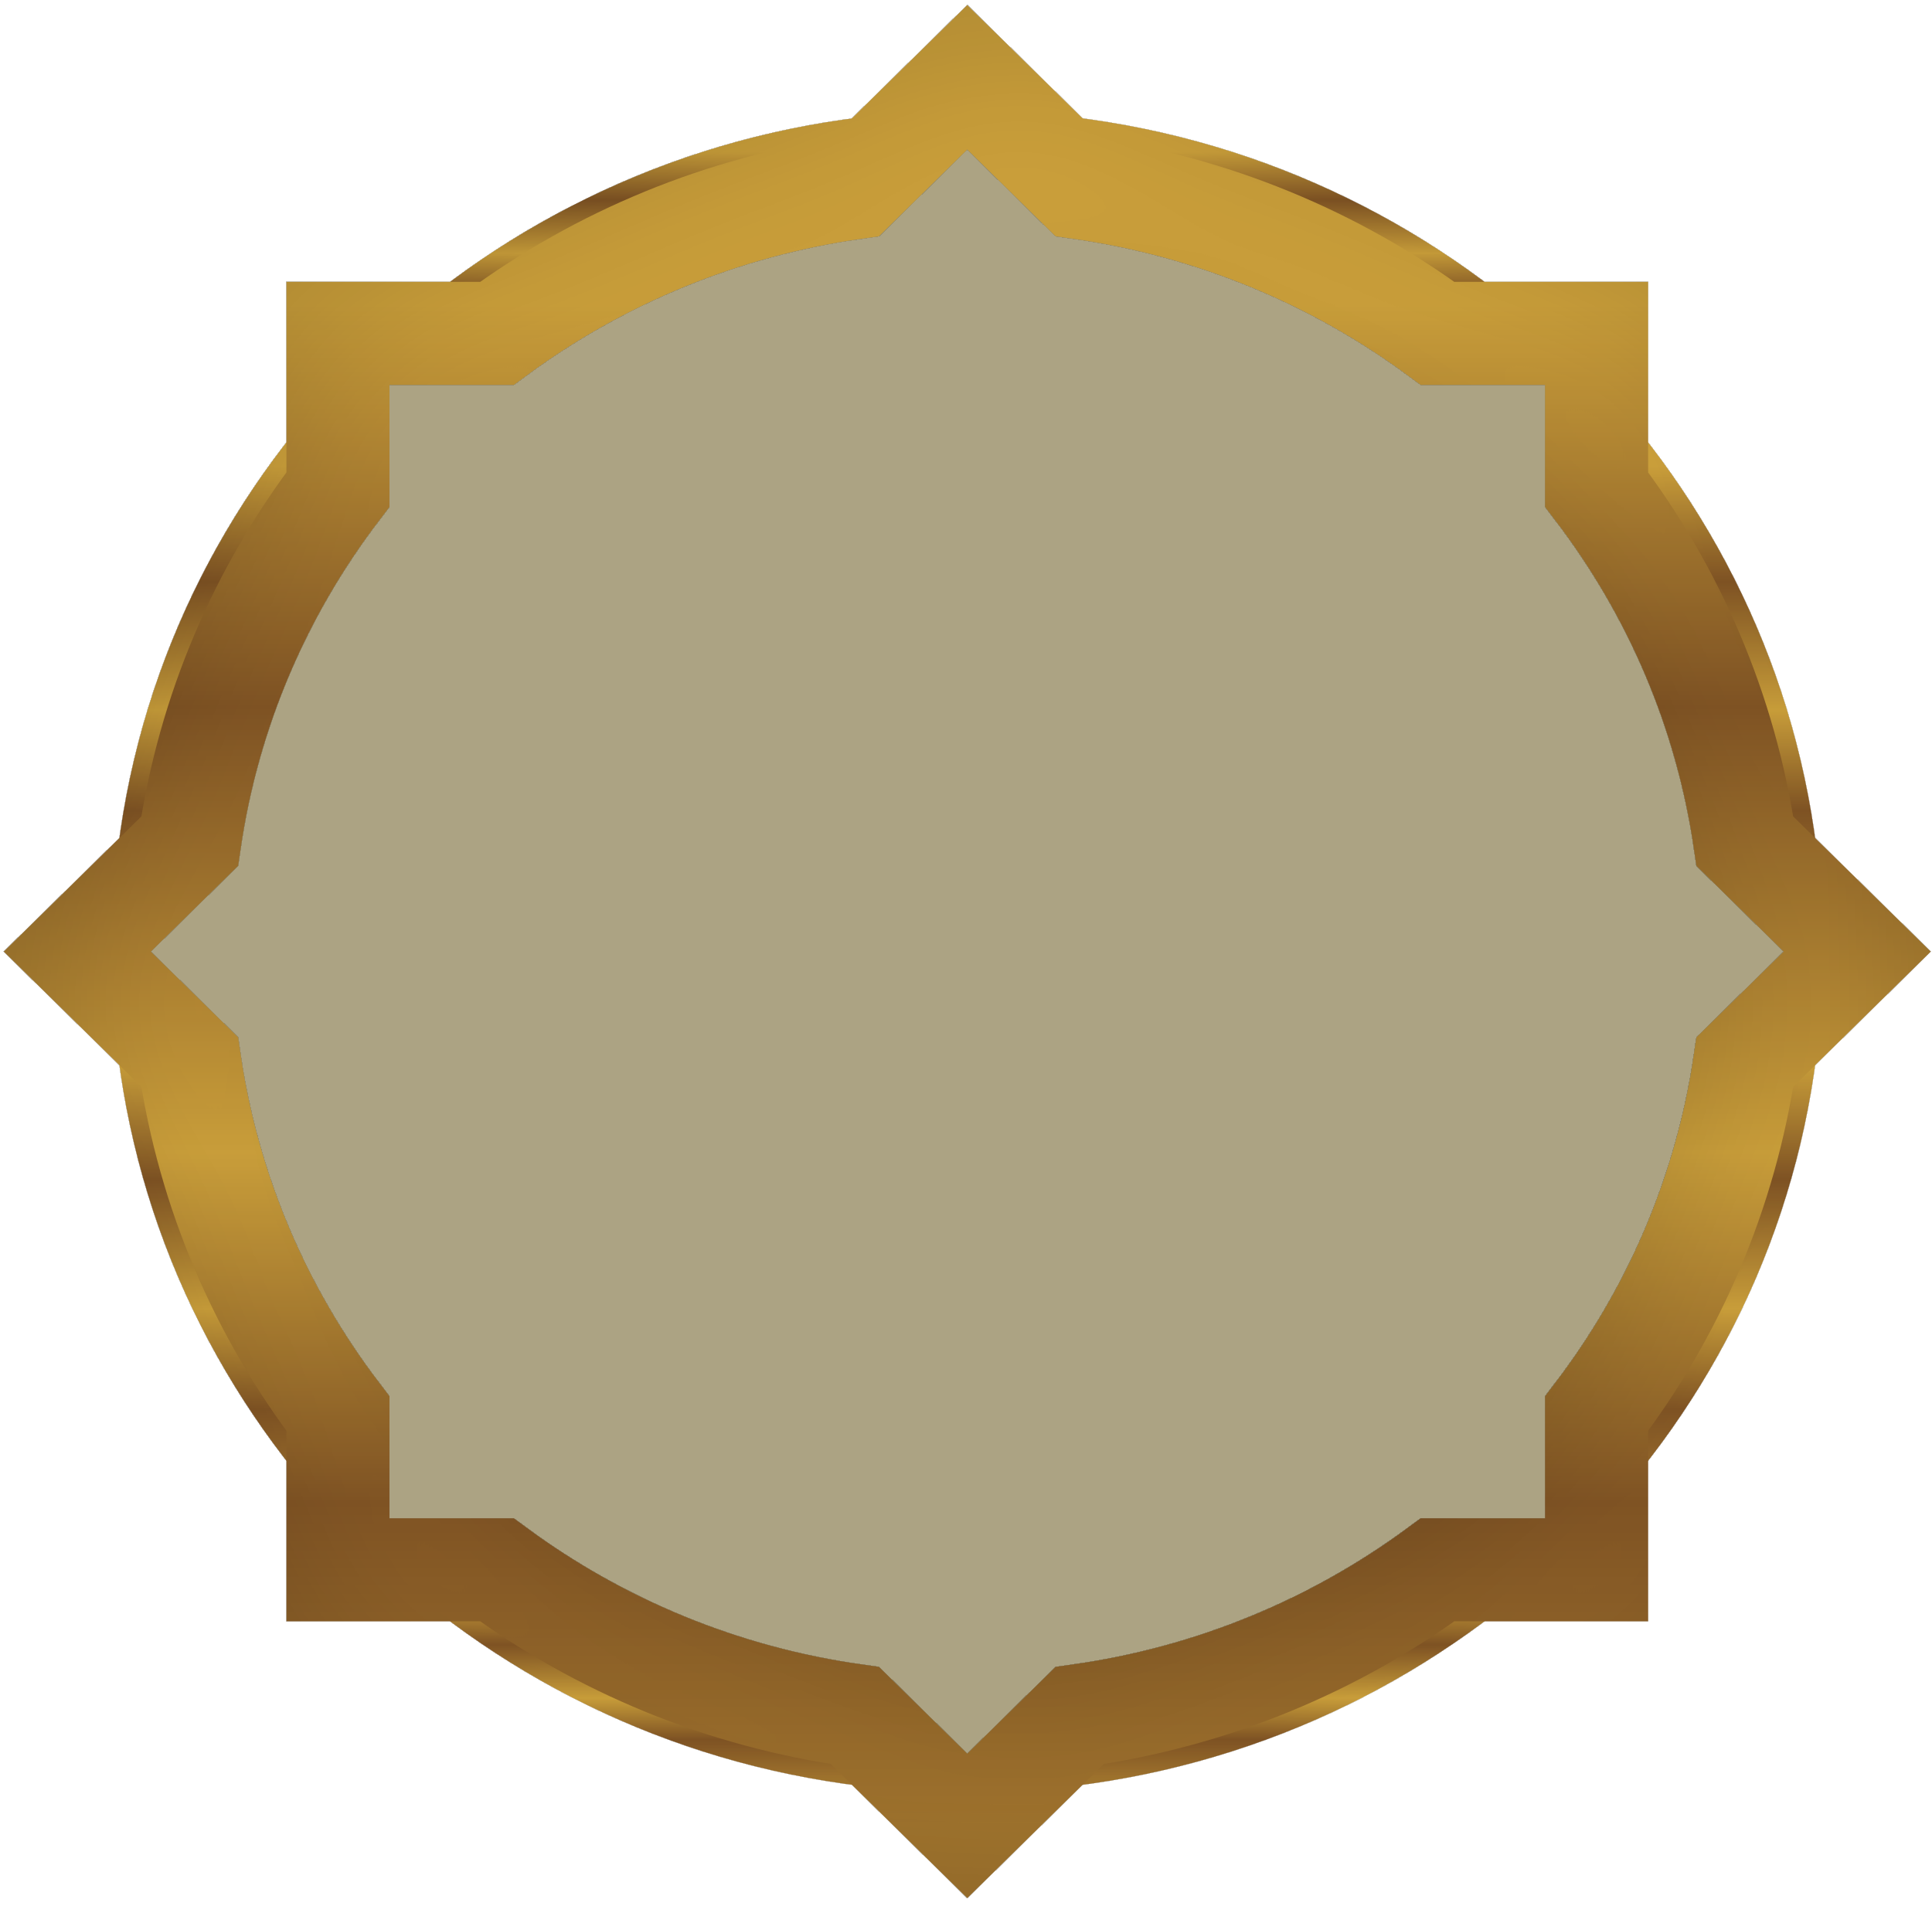
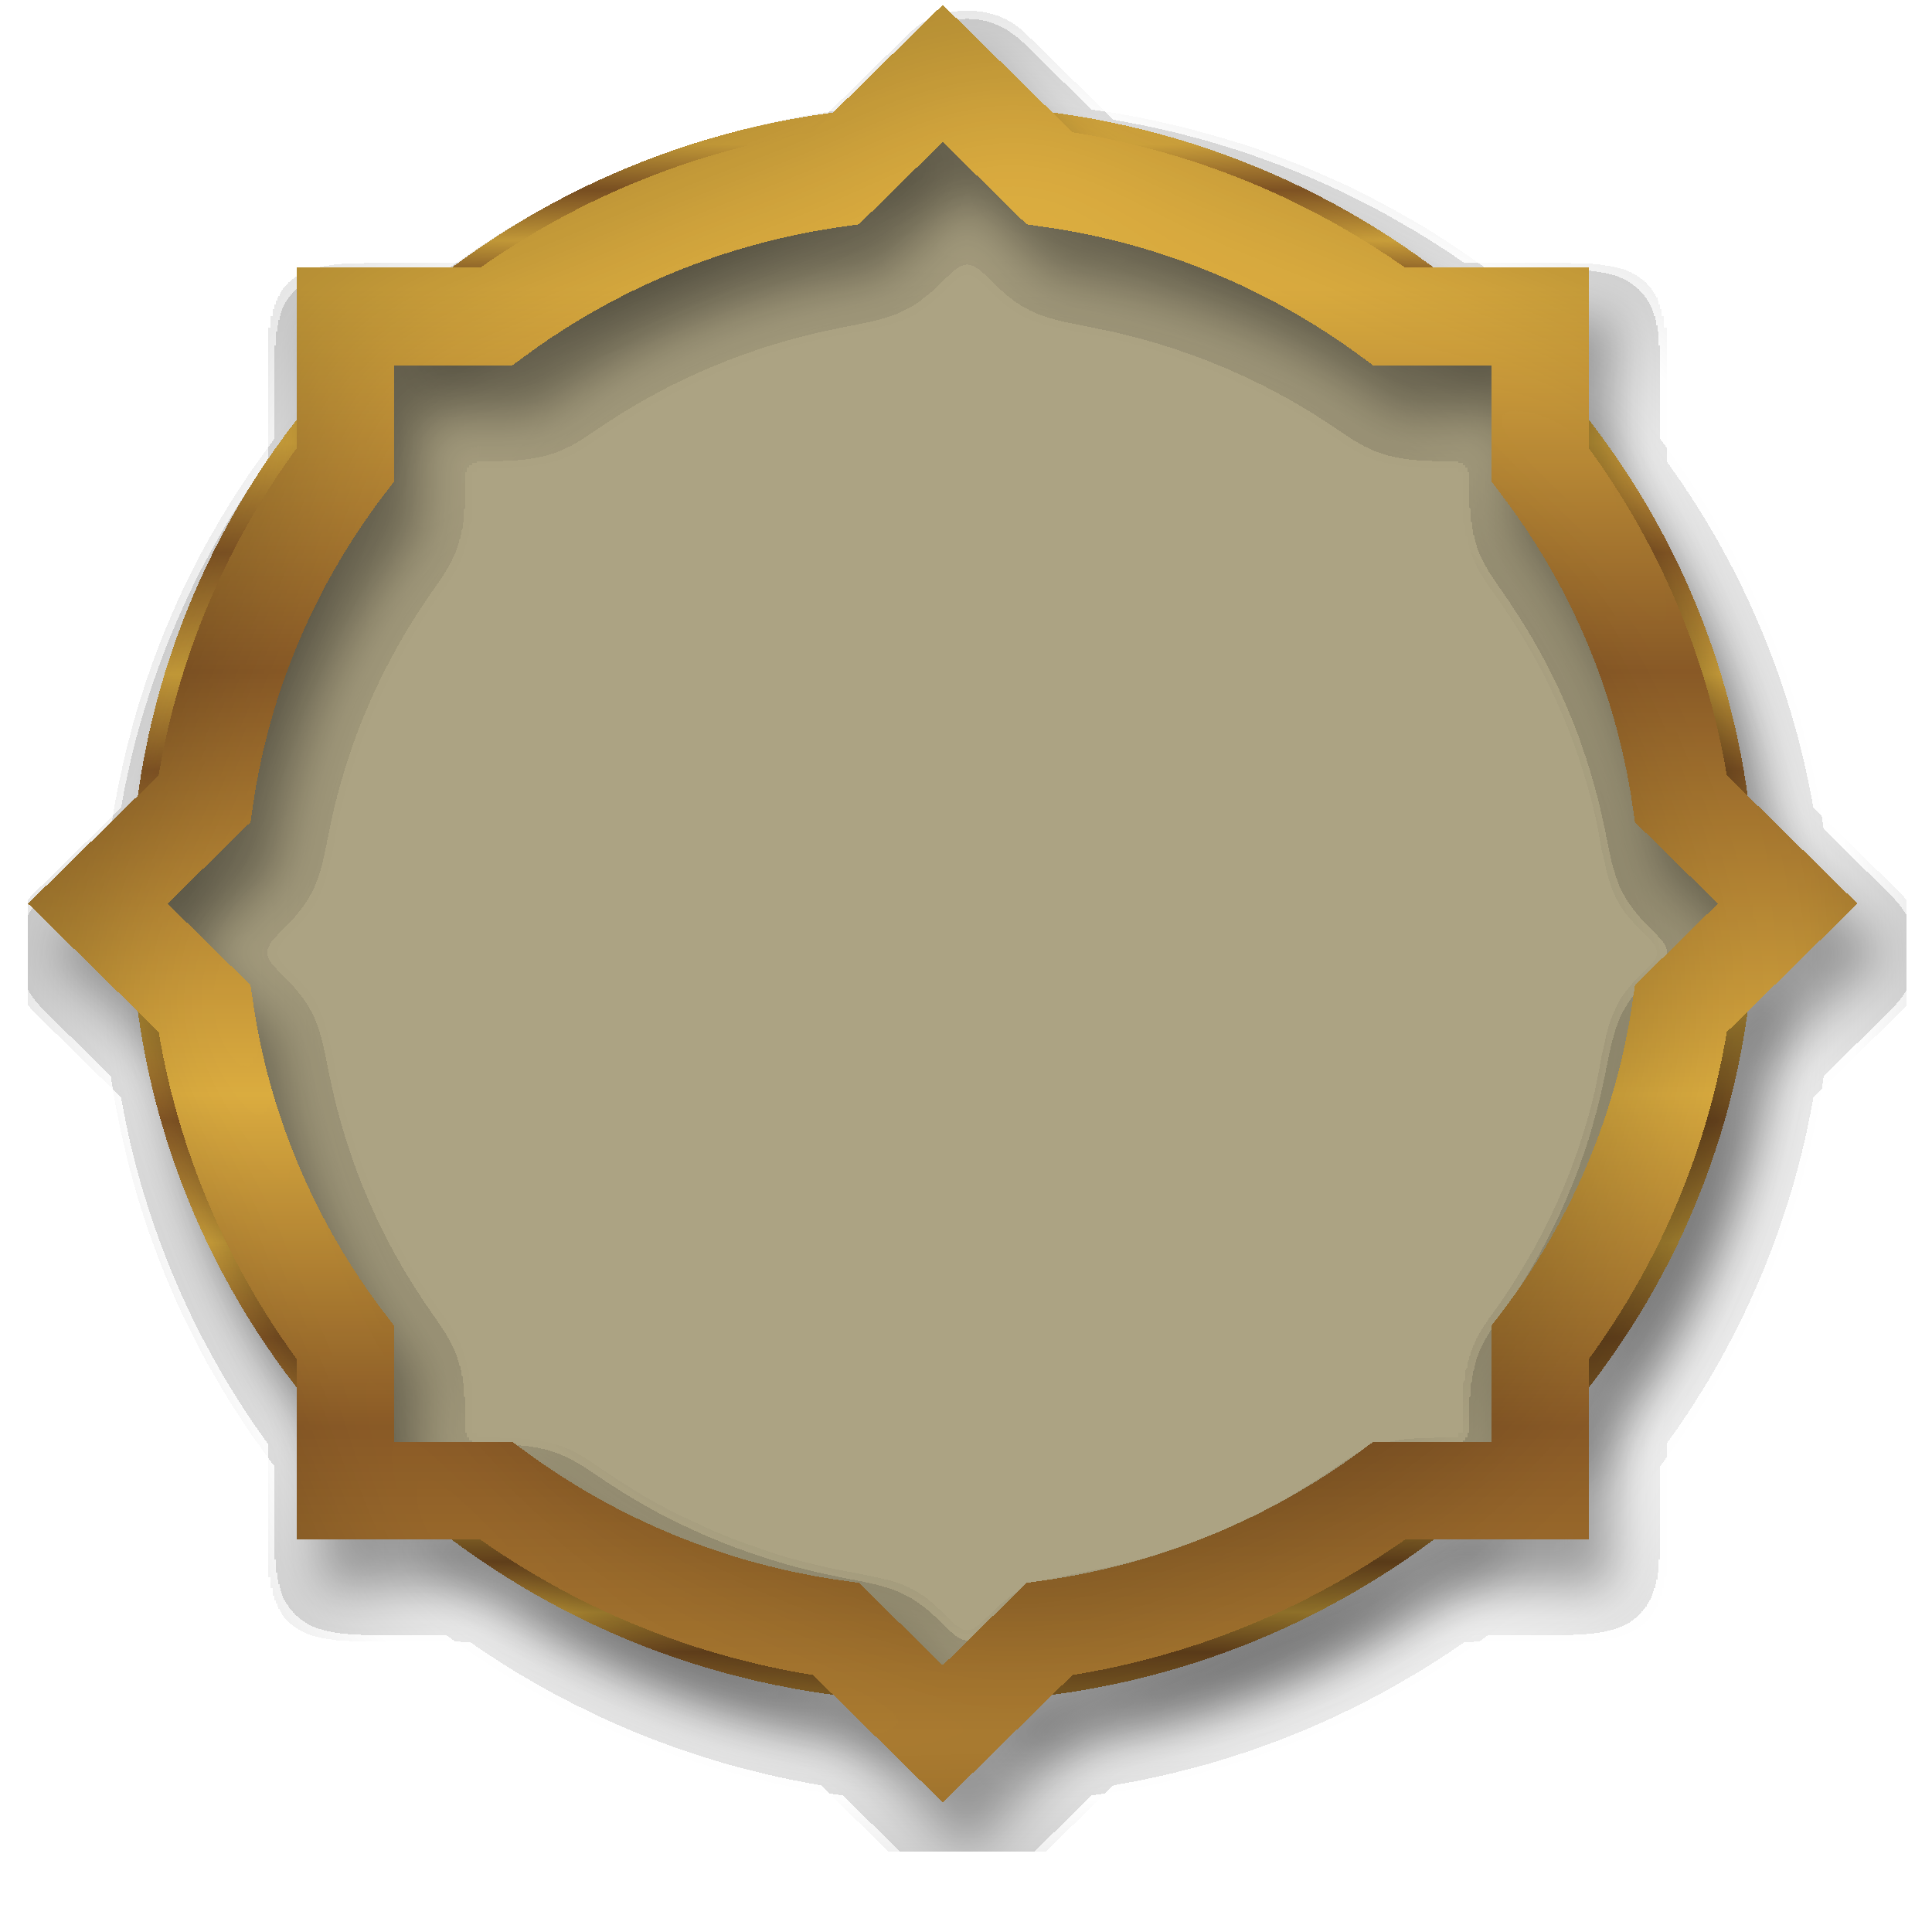
- <svg xmlns="http://www.w3.org/2000/svg" width="150" height="148" viewBox="0 0 150 148" fill="none">
-   <path d="M139.766 73.88C139.766 109.522 110.556 138.424 74.512 138.424C38.468 138.424 9.258 109.522 9.258 73.88C9.258 38.238 38.468 9.335 74.512 9.335C110.556 9.335 139.766 38.238 139.766 73.88Z" fill="#635115" fill-opacity="0.53" stroke="url(#paint0_linear_823387_1842)" />
+ <svg xmlns="http://www.w3.org/2000/svg" width="158" height="156" viewBox="0 0 158 156" fill="none">
+   <path d="M141.766 73.88C141.766 109.522 112.556 138.424 76.512 138.424C40.468 138.424 11.258 109.522 11.258 73.88C11.258 38.238 40.468 9.335 76.512 9.335C112.556 9.335 141.766 38.238 141.766 73.88Z" fill="#635115" fill-opacity="0.53" stroke="url(#paint0_linear_823387_1842)" />
  <g filter="url(#filter0_i_823387_1842)">
-     <path d="M123.96 116.655C133.482 106.158 139.553 92.569 140.42 77.612Z" fill="#D4AF37" fill-opacity="0.76" />
-     <path d="M123.96 116.655C133.482 106.158 139.553 92.569 140.42 77.612" stroke="url(#paint1_linear_823387_1842)" stroke-width="2" stroke-miterlimit="10" />
-     <path d="M31.59 121.915C42.276 131.272 56.096 137.238 71.317 138.09Z" fill="#D4AF37" fill-opacity="0.76" />
-     <path d="M31.59 121.915C42.276 131.272 56.096 137.238 71.317 138.09" stroke="url(#paint2_linear_823387_1842)" stroke-width="2" stroke-miterlimit="10" />
-     <path d="M9.778 70.184C10.646 55.227 16.716 41.642 26.239 31.145Z" fill="#D4AF37" fill-opacity="0.76" />
-     <path d="M9.778 70.184C10.646 55.227 16.716 41.642 26.239 31.145" stroke="url(#paint3_linear_823387_1842)" stroke-width="2" stroke-miterlimit="10" />
-     <path d="M78.883 9.712C94.104 10.564 107.924 16.529 118.61 25.887Z" fill="#D4AF37" fill-opacity="0.76" />
-     <path d="M78.883 9.712C94.104 10.564 107.924 16.529 118.61 25.887" stroke="url(#paint4_linear_823387_1842)" stroke-width="2" stroke-miterlimit="10" />
-     <path d="M71.315 9.719C56.094 10.567 42.278 16.532 31.592 25.889Z" fill="#D4AF37" fill-opacity="0.76" />
-     <path d="M71.315 9.719C56.094 10.567 42.278 16.532 31.592 25.889" stroke="url(#paint5_linear_823387_1842)" stroke-width="2" stroke-miterlimit="10" />
-     <path d="M9.778 77.619C10.646 92.576 16.716 106.161 26.239 116.657Z" fill="#D4AF37" fill-opacity="0.76" />
-     <path d="M9.778 77.619C10.646 92.576 16.716 106.161 26.239 116.657" stroke="url(#paint6_linear_823387_1842)" stroke-width="2" stroke-miterlimit="10" />
-     <path d="M78.883 138.09C94.104 137.238 107.924 131.272 118.61 121.915Z" fill="#D4AF37" fill-opacity="0.76" />
-     <path d="M78.883 138.09C94.104 137.238 107.924 131.272 118.61 121.915" stroke="url(#paint7_linear_823387_1842)" stroke-width="2" stroke-miterlimit="10" />
-     <path d="M123.96 31.145C133.482 41.642 139.553 55.231 140.42 70.188Z" fill="#D4AF37" fill-opacity="0.76" />
-     <path d="M123.96 31.145C133.482 41.642 139.553 55.231 140.42 70.188" stroke="url(#paint8_linear_823387_1842)" stroke-width="2" stroke-miterlimit="10" />
-     <path d="M123.959 121.913V109.788C129.932 101.947 133.993 92.619 135.474 82.472L144.197 73.9L135.474 65.329C133.993 55.181 129.932 45.853 123.959 38.013V25.887H111.619C103.641 20.017 94.148 16.027 83.822 14.572L75.099 6L66.376 14.572C56.049 16.027 46.556 20.017 38.578 25.887H26.238V38.013C20.265 45.853 16.204 55.181 14.723 65.329L6 73.9L14.723 82.472C16.204 92.619 20.265 101.947 26.238 109.788V121.913H38.578C46.556 127.783 56.049 131.774 66.376 133.229L75.099 141.8L83.822 133.229C94.148 131.774 103.641 127.783 111.619 121.913H123.959Z" stroke="url(#paint9_linear_823387_1842)" stroke-width="8" stroke-miterlimit="10" />
+     <g filter="url(#filter1_d_823387_1842)">
+       <path d="M125.96 116.655C135.482 106.158 141.553 92.569 142.42 77.612Z" fill="#D4AF37" fill-opacity="0.76" shape-rendering="crispEdges" />
+       <path d="M125.96 116.655C135.482 106.158 141.553 92.569 142.42 77.612" stroke="url(#paint1_linear_823387_1842)" stroke-width="2" stroke-miterlimit="10" shape-rendering="crispEdges" />
+     </g>
+     <g filter="url(#filter2_d_823387_1842)">
+       <path d="M33.59 121.915C44.276 131.272 58.096 137.238 73.317 138.09Z" fill="#D4AF37" fill-opacity="0.76" shape-rendering="crispEdges" />
+       <path d="M33.59 121.915C44.276 131.272 58.096 137.238 73.317 138.09" stroke="url(#paint2_linear_823387_1842)" stroke-width="2" stroke-miterlimit="10" shape-rendering="crispEdges" />
+     </g>
+     <g filter="url(#filter3_d_823387_1842)">
+       <path d="M11.778 70.184C12.646 55.227 18.716 41.642 28.239 31.145Z" fill="#D4AF37" fill-opacity="0.76" shape-rendering="crispEdges" />
+       <path d="M11.778 70.184C12.646 55.227 18.716 41.642 28.239 31.145" stroke="url(#paint3_linear_823387_1842)" stroke-width="2" stroke-miterlimit="10" shape-rendering="crispEdges" />
+     </g>
+     <g filter="url(#filter4_d_823387_1842)">
+       <path d="M80.883 9.712C96.104 10.564 109.924 16.529 120.61 25.887Z" fill="#D4AF37" fill-opacity="0.76" shape-rendering="crispEdges" />
+       <path d="M80.883 9.712C96.104 10.564 109.924 16.529 120.61 25.887" stroke="url(#paint4_linear_823387_1842)" stroke-width="2" stroke-miterlimit="10" shape-rendering="crispEdges" />
+     </g>
+     <g filter="url(#filter5_d_823387_1842)">
+       <path d="M73.315 9.719C58.094 10.567 44.278 16.532 33.592 25.889Z" fill="#D4AF37" fill-opacity="0.76" shape-rendering="crispEdges" />
+       <path d="M73.315 9.719C58.094 10.567 44.278 16.532 33.592 25.889" stroke="url(#paint5_linear_823387_1842)" stroke-width="2" stroke-miterlimit="10" shape-rendering="crispEdges" />
+     </g>
+     <g filter="url(#filter6_d_823387_1842)">
+       <path d="M11.778 77.619C12.646 92.576 18.716 106.161 28.239 116.657Z" fill="#D4AF37" fill-opacity="0.76" shape-rendering="crispEdges" />
+       <path d="M11.778 77.619C12.646 92.576 18.716 106.161 28.239 116.657" stroke="url(#paint6_linear_823387_1842)" stroke-width="2" stroke-miterlimit="10" shape-rendering="crispEdges" />
+     </g>
+     <g filter="url(#filter7_d_823387_1842)">
+       <path d="M80.883 138.09C96.104 137.238 109.924 131.272 120.61 121.915Z" fill="#D4AF37" fill-opacity="0.76" shape-rendering="crispEdges" />
+       <path d="M80.883 138.09C96.104 137.238 109.924 131.272 120.61 121.915" stroke="url(#paint7_linear_823387_1842)" stroke-width="2" stroke-miterlimit="10" shape-rendering="crispEdges" />
+     </g>
+     <g filter="url(#filter8_d_823387_1842)">
+       <path d="M125.96 31.145C135.482 41.642 141.553 55.231 142.42 70.188Z" fill="#D4AF37" fill-opacity="0.76" shape-rendering="crispEdges" />
+       <path d="M125.96 31.145C135.482 41.642 141.553 55.231 142.42 70.188" stroke="url(#paint8_linear_823387_1842)" stroke-width="2" stroke-miterlimit="10" shape-rendering="crispEdges" />
+     </g>
+     <g filter="url(#filter9_d_823387_1842)">
+       <path d="M125.959 121.913V109.788C131.932 101.947 135.993 92.619 137.474 82.472L146.197 73.9L137.474 65.329C135.993 55.181 131.932 45.853 125.959 38.013V25.887H113.619C105.641 20.017 96.148 16.027 85.822 14.572L77.099 6L68.376 14.572C58.049 16.027 48.556 20.017 40.578 25.887H28.238V38.013C22.265 45.853 18.204 55.181 16.723 65.329L8 73.9L16.723 82.472C18.204 92.619 22.265 101.947 28.238 109.788V121.913H40.578C48.556 127.783 58.049 131.774 68.376 133.229L77.099 141.8L85.822 133.229C96.148 131.774 105.641 127.783 113.619 121.913H125.959Z" stroke="url(#paint9_linear_823387_1842)" stroke-width="8" stroke-miterlimit="10" shape-rendering="crispEdges" />
+     </g>
  </g>
  <defs>
-     <filter id="filter0_i_823387_1842" x="0.293" y="0.392" width="153.611" height="151.017" filterUnits="userSpaceOnUse" color-interpolation-filters="sRGB">
+     <filter id="filter0_i_823387_1842" x="2.293" y="0.392" width="153.611" height="151.017" filterUnits="userSpaceOnUse" color-interpolation-filters="sRGB">
      <feFlood flood-opacity="0" result="BackgroundImageFix" />
      <feBlend mode="normal" in="SourceGraphic" in2="BackgroundImageFix" result="shape" />
      <feColorMatrix in="SourceAlpha" type="matrix" values="0 0 0 0 0 0 0 0 0 0 0 0 0 0 0 0 0 0 127 0" result="hardAlpha" />
      <feOffset dx="4" dy="4" />
      <feGaussianBlur stdDeviation="8.5" />
      <feComposite in2="hardAlpha" operator="arithmetic" k2="-1" k3="1" />
      <feColorMatrix type="matrix" values="0 0 0 0 0 0 0 0 0 0 0 0 0 0 0 0 0 0 0.25 0" />
      <feBlend mode="normal" in2="shape" result="effect1_innerShadow_823387_1842" />
    </filter>
-     <linearGradient id="paint0_linear_823387_1842" x1="74.512" y1="138.915" x2="74.512" y2="8.835" gradientUnits="userSpaceOnUse">
-       <stop stop-color="#B88534" />
-       <stop offset="0.185" stop-color="#936029" />
-       <stop offset="0.385" stop-color="#E9B743" />
-       <stop offset="0.64" stop-color="#936029" />
-       <stop offset="0.87" stop-color="#E9B743" />
-     </linearGradient>
-     <linearGradient id="paint1_linear_823387_1842" x1="132.19" y1="116.652" x2="132.19" y2="77.612" gradientUnits="userSpaceOnUse">
-       <stop stop-color="#B88534" />
-       <stop offset="0.185" stop-color="#936029" />
-       <stop offset="0.385" stop-color="#E9B743" />
-       <stop offset="0.64" stop-color="#936029" />
-       <stop offset="0.87" stop-color="#E9B743" />
-     </linearGradient>
-     <linearGradient id="paint2_linear_823387_1842" x1="51.453" y1="138.089" x2="51.453" y2="121.915" gradientUnits="userSpaceOnUse">
-       <stop stop-color="#B88534" />
-       <stop offset="0.185" stop-color="#936029" />
-       <stop offset="0.385" stop-color="#E9B743" />
-       <stop offset="0.64" stop-color="#936029" />
-       <stop offset="0.87" stop-color="#E9B743" />
-     </linearGradient>
-     <linearGradient id="paint3_linear_823387_1842" x1="18.009" y1="70.181" x2="18.009" y2="31.145" gradientUnits="userSpaceOnUse">
-       <stop stop-color="#B88534" />
-       <stop offset="0.185" stop-color="#936029" />
-       <stop offset="0.385" stop-color="#E9B743" />
-       <stop offset="0.64" stop-color="#936029" />
-       <stop offset="0.87" stop-color="#E9B743" />
-     </linearGradient>
-     <linearGradient id="paint4_linear_823387_1842" x1="98.746" y1="25.886" x2="98.746" y2="9.712" gradientUnits="userSpaceOnUse">
-       <stop stop-color="#B88534" />
-       <stop offset="0.185" stop-color="#936029" />
-       <stop offset="0.385" stop-color="#E9B743" />
-       <stop offset="0.64" stop-color="#936029" />
-       <stop offset="0.87" stop-color="#E9B743" />
-     </linearGradient>
-     <linearGradient id="paint5_linear_823387_1842" x1="51.453" y1="25.888" x2="51.453" y2="9.719" gradientUnits="userSpaceOnUse">
-       <stop stop-color="#B88534" />
-       <stop offset="0.185" stop-color="#936029" />
-       <stop offset="0.385" stop-color="#E9B743" />
-       <stop offset="0.64" stop-color="#936029" />
-       <stop offset="0.87" stop-color="#E9B743" />
-     </linearGradient>
-     <linearGradient id="paint6_linear_823387_1842" x1="18.009" y1="116.655" x2="18.009" y2="77.619" gradientUnits="userSpaceOnUse">
-       <stop stop-color="#B88534" />
-       <stop offset="0.185" stop-color="#936029" />
-       <stop offset="0.385" stop-color="#E9B743" />
-       <stop offset="0.64" stop-color="#936029" />
-       <stop offset="0.87" stop-color="#E9B743" />
-     </linearGradient>
-     <linearGradient id="paint7_linear_823387_1842" x1="98.746" y1="138.089" x2="98.746" y2="121.915" gradientUnits="userSpaceOnUse">
-       <stop stop-color="#B88534" />
-       <stop offset="0.185" stop-color="#936029" />
-       <stop offset="0.385" stop-color="#E9B743" />
-       <stop offset="0.64" stop-color="#936029" />
-       <stop offset="0.87" stop-color="#E9B743" />
-     </linearGradient>
-     <linearGradient id="paint8_linear_823387_1842" x1="132.19" y1="70.185" x2="132.19" y2="31.145" gradientUnits="userSpaceOnUse">
-       <stop stop-color="#B88534" />
-       <stop offset="0.185" stop-color="#936029" />
-       <stop offset="0.385" stop-color="#E9B743" />
-       <stop offset="0.64" stop-color="#936029" />
-       <stop offset="0.87" stop-color="#E9B743" />
-     </linearGradient>
-     <linearGradient id="paint9_linear_823387_1842" x1="75.099" y1="141.791" x2="75.099" y2="6" gradientUnits="userSpaceOnUse">
+     <filter id="filter1_d_823387_1842" x="123.22" y="77.555" width="26.199" height="47.772" filterUnits="userSpaceOnUse" color-interpolation-filters="sRGB">
+       <feFlood flood-opacity="0" result="BackgroundImageFix" />
+       <feColorMatrix in="SourceAlpha" type="matrix" values="0 0 0 0 0 0 0 0 0 0 0 0 0 0 0 0 0 0 127 0" result="hardAlpha" />
+       <feOffset dx="2" dy="4" />
+       <feGaussianBlur stdDeviation="2" />
+       <feComposite in2="hardAlpha" operator="out" />
+       <feColorMatrix type="matrix" values="0 0 0 0 0 0 0 0 0 0 0 0 0 0 0 0 0 0 0.34 0" />
+       <feBlend mode="normal" in2="BackgroundImageFix" result="effect1_dropShadow_823387_1842" />
+       <feBlend mode="normal" in="SourceGraphic" in2="effect1_dropShadow_823387_1842" result="shape" />
+     </filter>
+     <filter id="filter2_d_823387_1842" x="30.931" y="121.163" width="48.442" height="25.925" filterUnits="userSpaceOnUse" color-interpolation-filters="sRGB">
+       <feFlood flood-opacity="0" result="BackgroundImageFix" />
+       <feColorMatrix in="SourceAlpha" type="matrix" values="0 0 0 0 0 0 0 0 0 0 0 0 0 0 0 0 0 0 127 0" result="hardAlpha" />
+       <feOffset dx="2" dy="4" />
+       <feGaussianBlur stdDeviation="2" />
+       <feComposite in2="hardAlpha" operator="out" />
+       <feColorMatrix type="matrix" values="0 0 0 0 0 0 0 0 0 0 0 0 0 0 0 0 0 0 0.34 0" />
+       <feBlend mode="normal" in2="BackgroundImageFix" result="effect1_dropShadow_823387_1842" />
+       <feBlend mode="normal" in="SourceGraphic" in2="effect1_dropShadow_823387_1842" result="shape" />
+     </filter>
+     <filter id="filter3_d_823387_1842" x="8.78" y="30.474" width="26.199" height="47.768" filterUnits="userSpaceOnUse" color-interpolation-filters="sRGB">
+       <feFlood flood-opacity="0" result="BackgroundImageFix" />
+       <feColorMatrix in="SourceAlpha" type="matrix" values="0 0 0 0 0 0 0 0 0 0 0 0 0 0 0 0 0 0 127 0" result="hardAlpha" />
+       <feOffset dx="2" dy="4" />
+       <feGaussianBlur stdDeviation="2" />
+       <feComposite in2="hardAlpha" operator="out" />
+       <feColorMatrix type="matrix" values="0 0 0 0 0 0 0 0 0 0 0 0 0 0 0 0 0 0 0.34 0" />
+       <feBlend mode="normal" in2="BackgroundImageFix" result="effect1_dropShadow_823387_1842" />
+       <feBlend mode="normal" in="SourceGraphic" in2="effect1_dropShadow_823387_1842" result="shape" />
+     </filter>
+     <filter id="filter4_d_823387_1842" x="78.827" y="8.714" width="48.441" height="25.925" filterUnits="userSpaceOnUse" color-interpolation-filters="sRGB">
+       <feFlood flood-opacity="0" result="BackgroundImageFix" />
+       <feColorMatrix in="SourceAlpha" type="matrix" values="0 0 0 0 0 0 0 0 0 0 0 0 0 0 0 0 0 0 127 0" result="hardAlpha" />
+       <feOffset dx="2" dy="4" />
+       <feGaussianBlur stdDeviation="2" />
+       <feComposite in2="hardAlpha" operator="out" />
+       <feColorMatrix type="matrix" values="0 0 0 0 0 0 0 0 0 0 0 0 0 0 0 0 0 0 0.34 0" />
+       <feBlend mode="normal" in2="BackgroundImageFix" result="effect1_dropShadow_823387_1842" />
+       <feBlend mode="normal" in="SourceGraphic" in2="effect1_dropShadow_823387_1842" result="shape" />
+     </filter>
+     <filter id="filter5_d_823387_1842" x="30.933" y="8.721" width="48.438" height="25.921" filterUnits="userSpaceOnUse" color-interpolation-filters="sRGB">
+       <feFlood flood-opacity="0" result="BackgroundImageFix" />
+       <feColorMatrix in="SourceAlpha" type="matrix" values="0 0 0 0 0 0 0 0 0 0 0 0 0 0 0 0 0 0 127 0" result="hardAlpha" />
+       <feOffset dx="2" dy="4" />
+       <feGaussianBlur stdDeviation="2" />
+       <feComposite in2="hardAlpha" operator="out" />
+       <feColorMatrix type="matrix" values="0 0 0 0 0 0 0 0 0 0 0 0 0 0 0 0 0 0 0.34 0" />
+       <feBlend mode="normal" in2="BackgroundImageFix" result="effect1_dropShadow_823387_1842" />
+       <feBlend mode="normal" in="SourceGraphic" in2="effect1_dropShadow_823387_1842" result="shape" />
+     </filter>
+     <filter id="filter6_d_823387_1842" x="8.78" y="77.561" width="26.199" height="47.768" filterUnits="userSpaceOnUse" color-interpolation-filters="sRGB">
+       <feFlood flood-opacity="0" result="BackgroundImageFix" />
+       <feColorMatrix in="SourceAlpha" type="matrix" values="0 0 0 0 0 0 0 0 0 0 0 0 0 0 0 0 0 0 127 0" result="hardAlpha" />
+       <feOffset dx="2" dy="4" />
+       <feGaussianBlur stdDeviation="2" />
+       <feComposite in2="hardAlpha" operator="out" />
+       <feColorMatrix type="matrix" values="0 0 0 0 0 0 0 0 0 0 0 0 0 0 0 0 0 0 0.34 0" />
+       <feBlend mode="normal" in2="BackgroundImageFix" result="effect1_dropShadow_823387_1842" />
+       <feBlend mode="normal" in="SourceGraphic" in2="effect1_dropShadow_823387_1842" result="shape" />
+     </filter>
+     <filter id="filter7_d_823387_1842" x="78.827" y="121.163" width="48.441" height="25.925" filterUnits="userSpaceOnUse" color-interpolation-filters="sRGB">
+       <feFlood flood-opacity="0" result="BackgroundImageFix" />
+       <feColorMatrix in="SourceAlpha" type="matrix" values="0 0 0 0 0 0 0 0 0 0 0 0 0 0 0 0 0 0 127 0" result="hardAlpha" />
+       <feOffset dx="2" dy="4" />
+       <feGaussianBlur stdDeviation="2" />
+       <feComposite in2="hardAlpha" operator="out" />
+       <feColorMatrix type="matrix" values="0 0 0 0 0 0 0 0 0 0 0 0 0 0 0 0 0 0 0.34 0" />
+       <feBlend mode="normal" in2="BackgroundImageFix" result="effect1_dropShadow_823387_1842" />
+       <feBlend mode="normal" in="SourceGraphic" in2="effect1_dropShadow_823387_1842" result="shape" />
+     </filter>
+     <filter id="filter8_d_823387_1842" x="123.22" y="30.474" width="26.199" height="47.773" filterUnits="userSpaceOnUse" color-interpolation-filters="sRGB">
+       <feFlood flood-opacity="0" result="BackgroundImageFix" />
+       <feColorMatrix in="SourceAlpha" type="matrix" values="0 0 0 0 0 0 0 0 0 0 0 0 0 0 0 0 0 0 127 0" result="hardAlpha" />
+       <feOffset dx="2" dy="4" />
+       <feGaussianBlur stdDeviation="2" />
+       <feComposite in2="hardAlpha" operator="out" />
+       <feColorMatrix type="matrix" values="0 0 0 0 0 0 0 0 0 0 0 0 0 0 0 0 0 0 0.34 0" />
+       <feBlend mode="normal" in2="BackgroundImageFix" result="effect1_dropShadow_823387_1842" />
+       <feBlend mode="normal" in="SourceGraphic" in2="effect1_dropShadow_823387_1842" result="shape" />
+     </filter>
+     <filter id="filter9_d_823387_1842" x="0.293" y="0.392" width="157.611" height="155.017" filterUnits="userSpaceOnUse" color-interpolation-filters="sRGB">
+       <feFlood flood-opacity="0" result="BackgroundImageFix" />
+       <feColorMatrix in="SourceAlpha" type="matrix" values="0 0 0 0 0 0 0 0 0 0 0 0 0 0 0 0 0 0 127 0" result="hardAlpha" />
+       <feOffset dx="2" dy="4" />
+       <feGaussianBlur stdDeviation="2" />
+       <feComposite in2="hardAlpha" operator="out" />
+       <feColorMatrix type="matrix" values="0 0 0 0 0 0 0 0 0 0 0 0 0 0 0 0 0 0 0.34 0" />
+       <feBlend mode="normal" in2="BackgroundImageFix" result="effect1_dropShadow_823387_1842" />
+       <feBlend mode="normal" in="SourceGraphic" in2="effect1_dropShadow_823387_1842" result="shape" />
+     </filter>
+     <linearGradient id="paint0_linear_823387_1842" x1="76.512" y1="138.915" x2="76.512" y2="8.835" gradientUnits="userSpaceOnUse">
+       <stop stop-color="#B88534" />
+       <stop offset="0.185" stop-color="#936029" />
+       <stop offset="0.385" stop-color="#E9B743" />
+       <stop offset="0.64" stop-color="#936029" />
+       <stop offset="0.87" stop-color="#E9B743" />
+     </linearGradient>
+     <linearGradient id="paint1_linear_823387_1842" x1="134.19" y1="116.652" x2="134.19" y2="77.612" gradientUnits="userSpaceOnUse">
+       <stop stop-color="#B88534" />
+       <stop offset="0.185" stop-color="#936029" />
+       <stop offset="0.385" stop-color="#E9B743" />
+       <stop offset="0.64" stop-color="#936029" />
+       <stop offset="0.87" stop-color="#E9B743" />
+     </linearGradient>
+     <linearGradient id="paint2_linear_823387_1842" x1="53.453" y1="138.089" x2="53.453" y2="121.915" gradientUnits="userSpaceOnUse">
+       <stop stop-color="#B88534" />
+       <stop offset="0.185" stop-color="#936029" />
+       <stop offset="0.385" stop-color="#E9B743" />
+       <stop offset="0.64" stop-color="#936029" />
+       <stop offset="0.87" stop-color="#E9B743" />
+     </linearGradient>
+     <linearGradient id="paint3_linear_823387_1842" x1="20.009" y1="70.181" x2="20.009" y2="31.145" gradientUnits="userSpaceOnUse">
+       <stop stop-color="#B88534" />
+       <stop offset="0.185" stop-color="#936029" />
+       <stop offset="0.385" stop-color="#E9B743" />
+       <stop offset="0.64" stop-color="#936029" />
+       <stop offset="0.87" stop-color="#E9B743" />
+     </linearGradient>
+     <linearGradient id="paint4_linear_823387_1842" x1="100.746" y1="25.886" x2="100.746" y2="9.712" gradientUnits="userSpaceOnUse">
+       <stop stop-color="#B88534" />
+       <stop offset="0.185" stop-color="#936029" />
+       <stop offset="0.385" stop-color="#E9B743" />
+       <stop offset="0.64" stop-color="#936029" />
+       <stop offset="0.87" stop-color="#E9B743" />
+     </linearGradient>
+     <linearGradient id="paint5_linear_823387_1842" x1="53.453" y1="25.888" x2="53.453" y2="9.719" gradientUnits="userSpaceOnUse">
+       <stop stop-color="#B88534" />
+       <stop offset="0.185" stop-color="#936029" />
+       <stop offset="0.385" stop-color="#E9B743" />
+       <stop offset="0.64" stop-color="#936029" />
+       <stop offset="0.87" stop-color="#E9B743" />
+     </linearGradient>
+     <linearGradient id="paint6_linear_823387_1842" x1="20.009" y1="116.655" x2="20.009" y2="77.619" gradientUnits="userSpaceOnUse">
+       <stop stop-color="#B88534" />
+       <stop offset="0.185" stop-color="#936029" />
+       <stop offset="0.385" stop-color="#E9B743" />
+       <stop offset="0.64" stop-color="#936029" />
+       <stop offset="0.87" stop-color="#E9B743" />
+     </linearGradient>
+     <linearGradient id="paint7_linear_823387_1842" x1="100.746" y1="138.089" x2="100.746" y2="121.915" gradientUnits="userSpaceOnUse">
+       <stop stop-color="#B88534" />
+       <stop offset="0.185" stop-color="#936029" />
+       <stop offset="0.385" stop-color="#E9B743" />
+       <stop offset="0.64" stop-color="#936029" />
+       <stop offset="0.87" stop-color="#E9B743" />
+     </linearGradient>
+     <linearGradient id="paint8_linear_823387_1842" x1="134.19" y1="70.185" x2="134.19" y2="31.145" gradientUnits="userSpaceOnUse">
+       <stop stop-color="#B88534" />
+       <stop offset="0.185" stop-color="#936029" />
+       <stop offset="0.385" stop-color="#E9B743" />
+       <stop offset="0.64" stop-color="#936029" />
+       <stop offset="0.87" stop-color="#E9B743" />
+     </linearGradient>
+     <linearGradient id="paint9_linear_823387_1842" x1="77.099" y1="141.791" x2="77.099" y2="6" gradientUnits="userSpaceOnUse">
      <stop stop-color="#B88534" />
      <stop offset="0.185" stop-color="#936029" />
      <stop offset="0.385" stop-color="#E9B743" />
      <stop offset="0.64" stop-color="#936029" />
      <stop offset="0.87" stop-color="#E9B743" />
    </linearGradient>
  </defs>
</svg>
